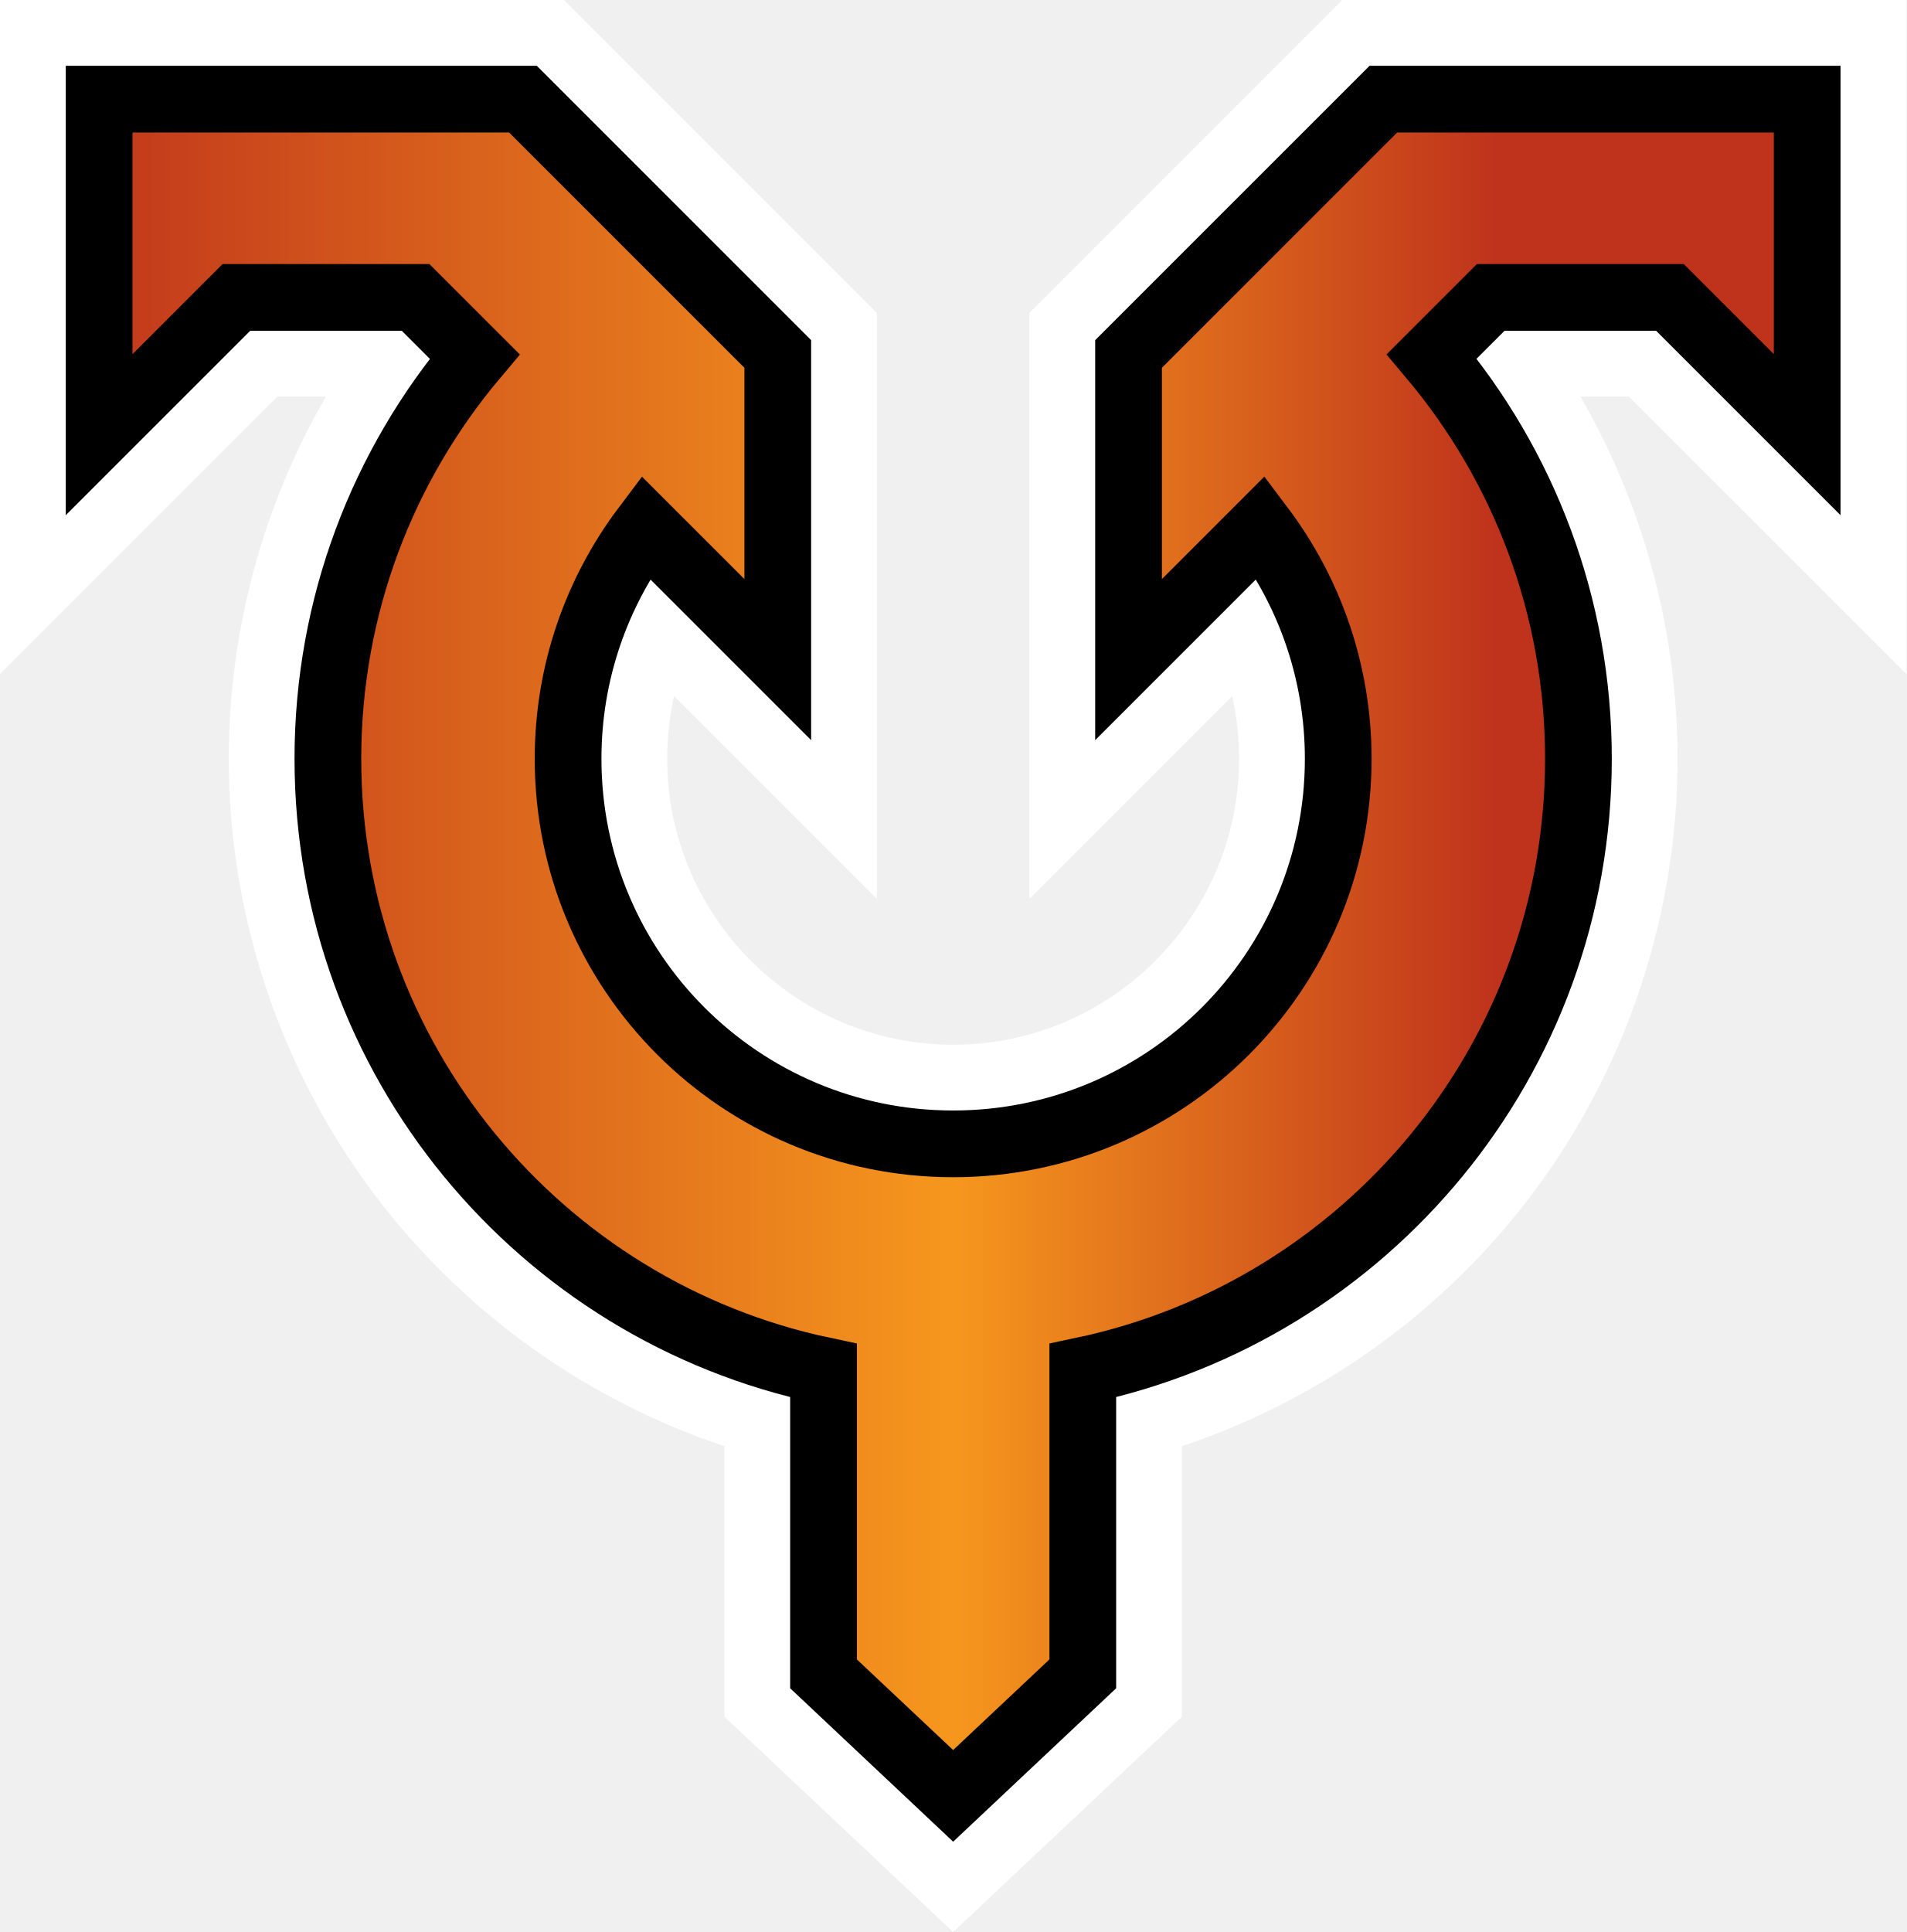
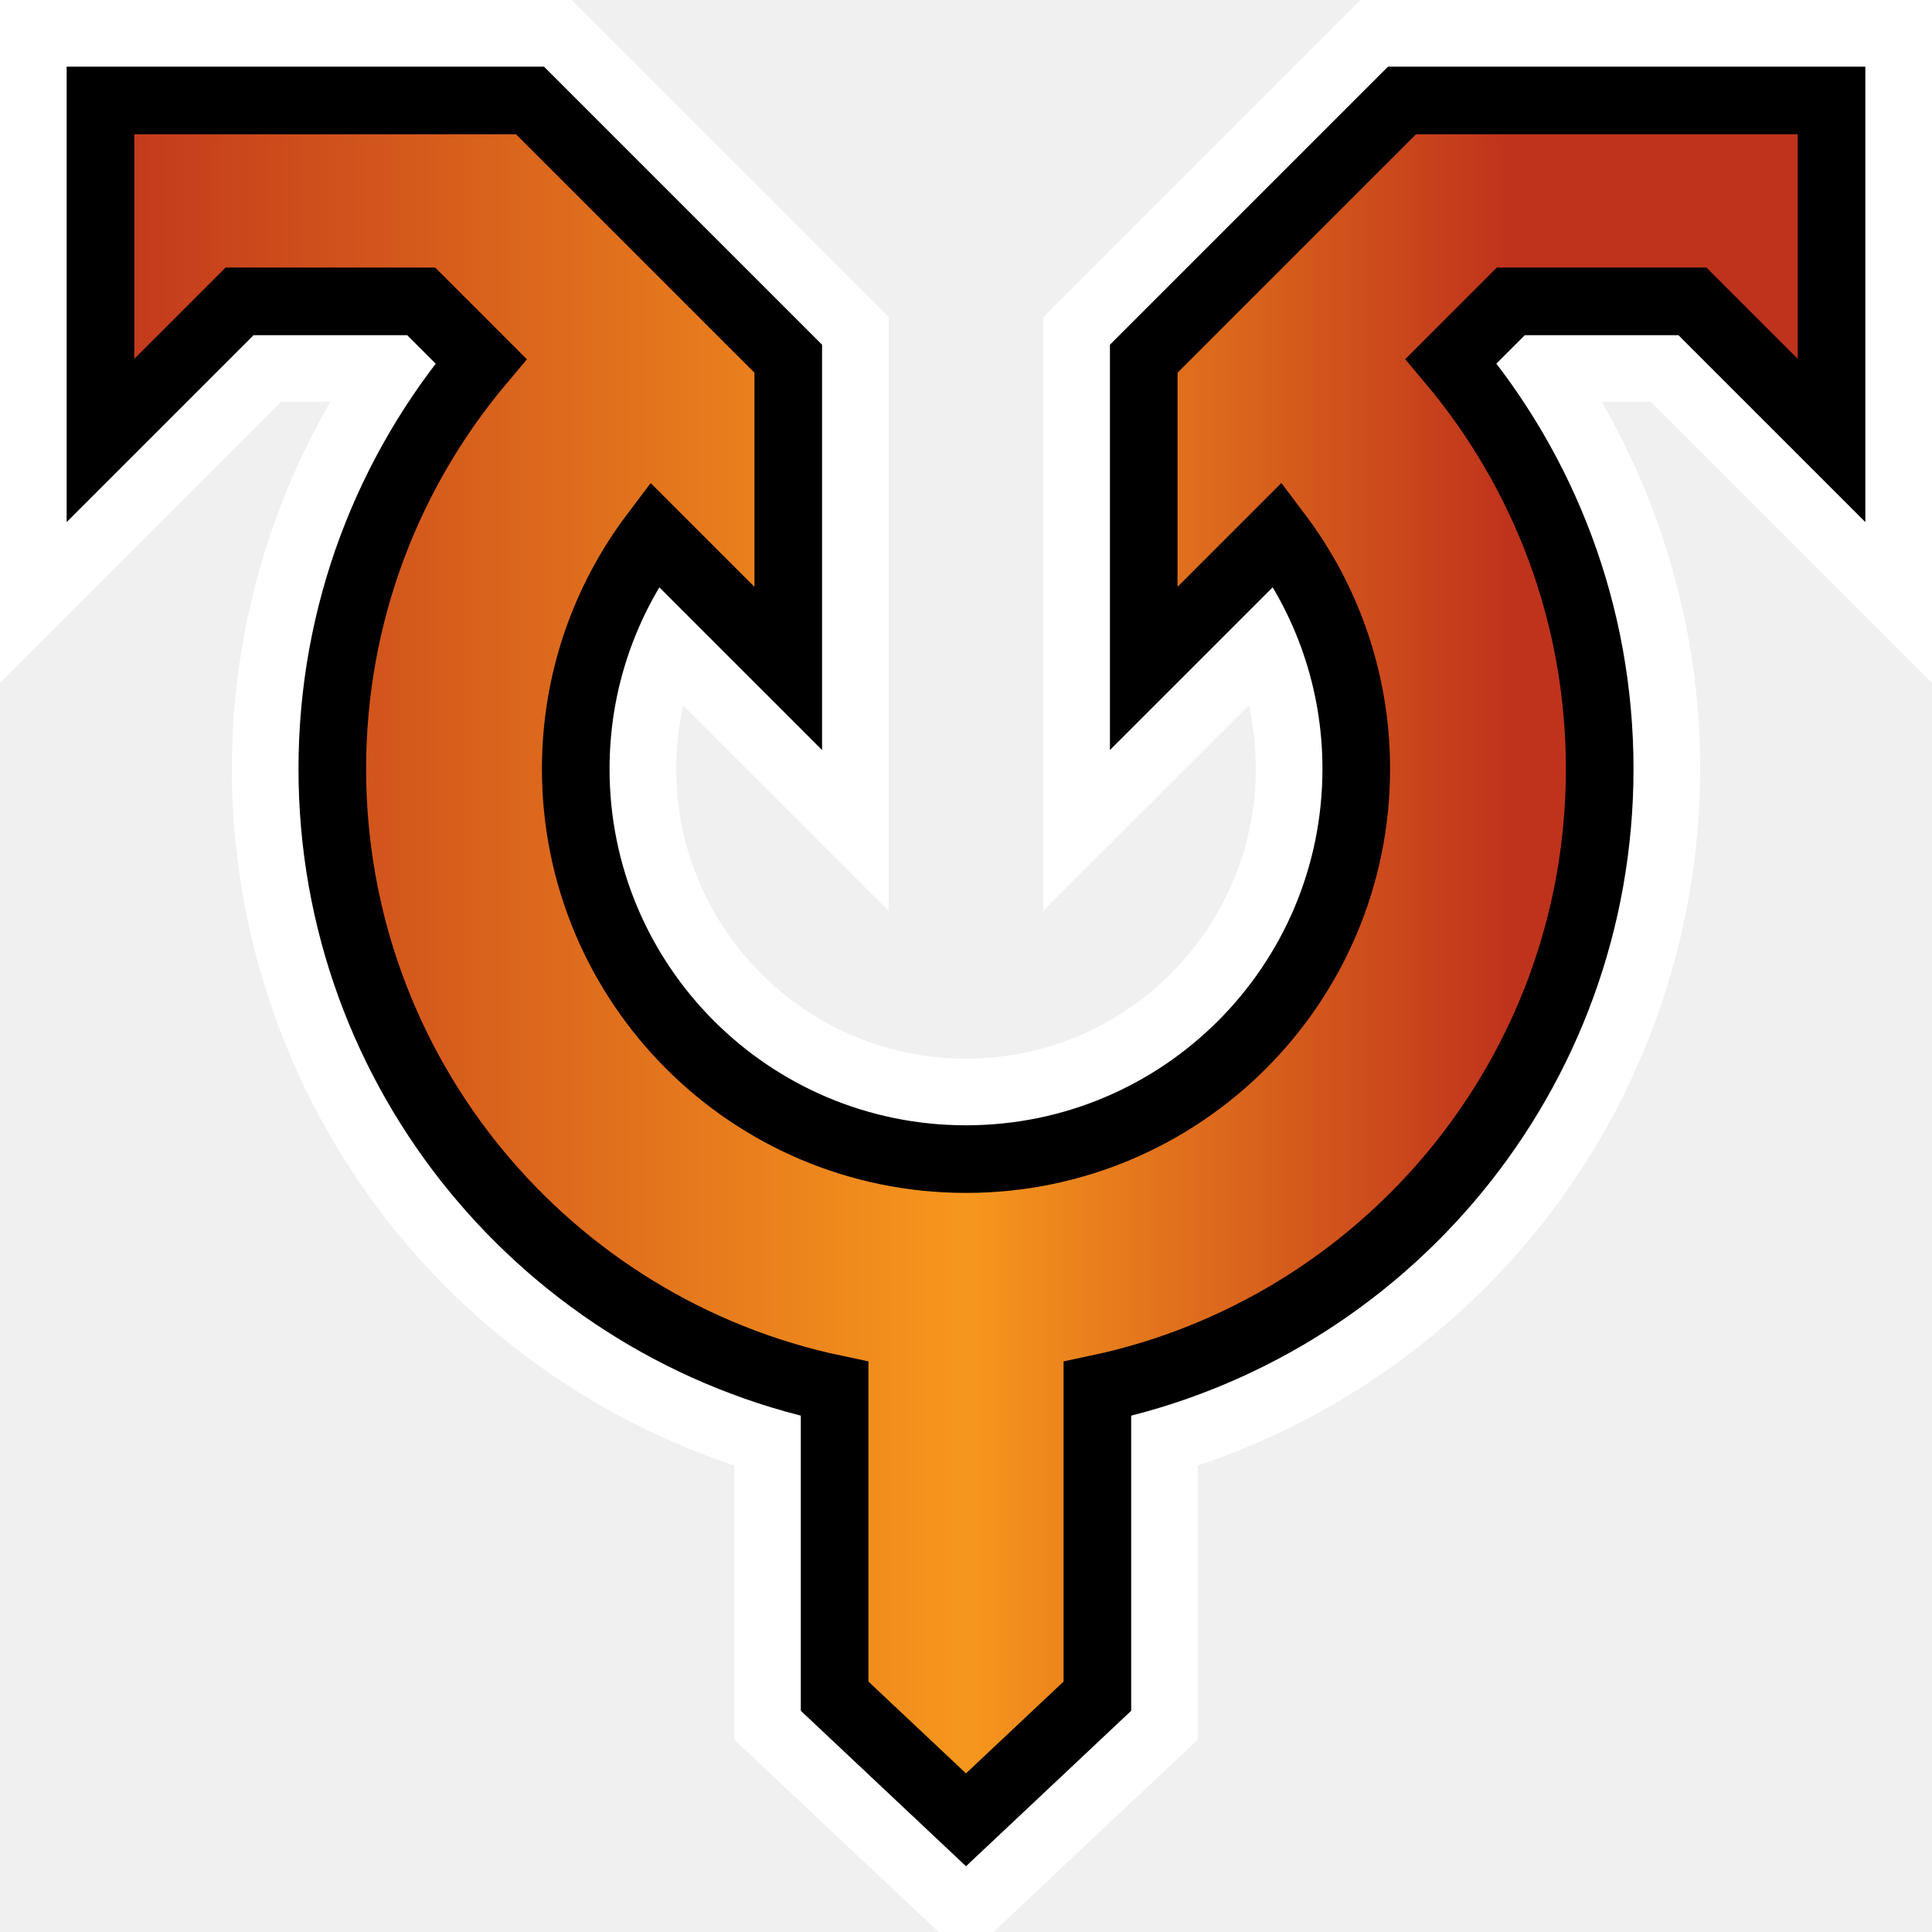
- <svg xmlns="http://www.w3.org/2000/svg" xmlns:xlink="http://www.w3.org/1999/xlink" version="1.1" width="600" height="608" id="svg2" xml:space="preserve">
+ <svg xmlns="http://www.w3.org/2000/svg" xmlns:xlink="http://www.w3.org/1999/xlink" version="1.1" width="600" height="600" id="svg2" xml:space="preserve">
  <defs id="defs6">
    <clipPath id="clipPath16">
      <path d="M 0,304 300,304 300,0 0,0 0,304 z" id="path18" />
    </clipPath>
    <linearGradient x1="0" y1="0" x2="1" y2="0" id="linearGradient36" gradientUnits="userSpaceOnUse" gradientTransform="matrix(284.4009,0,0,-284.4009,7.799805,154.9102)" spreadMethod="pad">
      <stop id="stop38" style="stop-color:#bf331c;stop-opacity:1" offset="0" />
      <stop id="stop40" style="stop-color:#f6971d;stop-opacity:1" offset="0.5" />
      <stop id="stop42" style="stop-color:#f6971d;stop-opacity:1" offset="0.5" />
      <stop id="stop44" style="stop-color:#bf331c;stop-opacity:1" offset="0.8" />
      <stop id="stop46" style="stop-color:#bf331c;stop-opacity:1" offset="1" />
    </linearGradient>
    <clipPath id="clipPath54">
      <path d="M 0,304 300,304 300,0 0,0 0,304 z" id="path56" />
    </clipPath>
    <linearGradient x1="0" y1="0" x2="1" y2="0" id="linearGradient3053" xlink:href="#linearGradient36" gradientUnits="userSpaceOnUse" gradientTransform="matrix(284.4009,0,0,-284.4009,7.799805,154.9102)" spreadMethod="pad" />
    <linearGradient x1="0" y1="0" x2="1" y2="0" id="linearGradient3061" xlink:href="#linearGradient36" gradientUnits="userSpaceOnUse" gradientTransform="matrix(284.4009,0,0,-284.4009,7.799805,154.9102)" spreadMethod="pad" />
    <linearGradient x1="0" y1="0" x2="1" y2="0" id="linearGradient3066" xlink:href="#linearGradient36" gradientUnits="userSpaceOnUse" gradientTransform="matrix(284.4009,0,0,-284.4009,7.799805,154.9102)" spreadMethod="pad" />
    <linearGradient x1="0" y1="0" x2="1" y2="0" id="linearGradient3069" xlink:href="#linearGradient36" gradientUnits="userSpaceOnUse" gradientTransform="matrix(284.4009,0,0,-284.4009,343.7998,154.9102)" spreadMethod="pad" />
  </defs>
  <g transform="matrix(2,0,0,-2,-672.0008,608)" id="g10">
    <path d="m 620.399,304 -66.695,0 -6.462,0 -4.57,-4.568 -40.103,-40.101 -4.569,-4.569 0,-6.461 0,-48.093 0,-37.657 26.63,26.626 5.291,5.29 c 0.715,-3.202 1.079,-6.5 1.079,-9.858 0,-24.812 -20.187,-44.997 -45,-44.997 -24.814,0 -45,20.185 -45,44.997 0,3.355 0.365,6.653 1.082,9.856 l 5.287,-5.288 26.631,-26.626 0,37.657 0,48.093 0,6.461 -4.57,4.569 -40.102,40.101 -4.57,4.568 -6.462,0 -66.697,0 -15.599,0 0,-15.6 0,-52.795 0,-37.659 26.63,26.629 17.032,17.029 7.633,0 c -9.951,-17.225 -15.295,-36.899 -15.295,-56.997 0,-26.298 9.174,-51.961 25.834,-72.257 13.687,-16.676 31.889,-29.141 52.166,-35.907 l 0,-35.824 0,-6.74 4.908,-4.619 20.4,-19.198 10.692,-10.062 10.691,10.062 20.4,19.198 4.909,4.619 0,6.74 0,35.824 c 20.275,6.766 38.478,19.231 52.166,35.907 16.659,20.296 25.834,45.959 25.834,72.257 0,20.1 -5.339,39.773 -15.281,56.997 l 7.618,0 17.032,-17.029 26.631,-26.629 0,37.659 0,52.795 0,15.6 -15.601,0 z" id="path22" style="fill:#ffffff;fill-opacity:1;fill-rule:nonzero;stroke:none" />
    <path d="m 553.704,288.4 -40.104,-40.099 0,-48.093 20.817,20.815 c 7.642,-10.136 12.183,-22.74 12.183,-36.413 l 0,0 c 0,-33.468 -27.131,-60.596 -60.6,-60.596 l 0,0 c -33.47,0 -60.599,27.128 -60.599,60.596 l 0,0 c 0,13.673 4.548,26.269 12.19,36.404 l 0,0 20.809,-20.806 0,48.093 -40.103,40.099 -66.697,0 0,-52.794 21.601,21.597 28.199,0 9.299,-9.297 C 396.292,230.799 387.6,208.724 387.6,184.607 l 0,0 c 0,-47.344 33.447,-86.867 78,-96.26 l 0,0 0,-47.728 20.4,-19.198 20.401,19.198 0,47.728 c 44.551,9.393 77.999,48.916 77.999,96.26 l 0,0 c 0,24.117 -8.682,46.201 -23.085,63.312 l 0,0 9.284,9.284 28.201,0 21.599,-21.597 0,52.794 -66.695,0 z" id="path48" style="fill:url(#linearGradient3069);stroke:none" />
    <path d="m 513.6,200.208 20.817,20.814 c 7.642,-10.135 12.183,-22.74 12.183,-36.413 0,-33.466 -27.131,-60.595 -60.6,-60.595 -33.469,0 -60.599,27.129 -60.599,60.595 0,13.673 4.549,26.27 12.19,36.405 l 20.81,-20.806 0,48.093 -40.104,40.099 -66.697,0 0,-52.795 21.601,21.598 28.2,0 9.299,-9.297 c -14.408,-17.107 -23.1,-39.181 -23.1,-63.299 0,-47.344 33.447,-86.867 78,-96.26 l 0,-47.728 20.4,-19.198 20.401,19.198 0,47.728 c 44.552,9.393 78,48.916 78,96.26 0,24.118 -8.683,46.201 -23.085,63.312 l 9.284,9.284 28.2,0 21.6,-21.598 0,52.795 -66.696,0 -40.104,-40.099 0,-48.093 z" id="path60" style="fill:none;stroke:#000000;stroke-width:10.5;stroke-linecap:butt;stroke-linejoin:miter;stroke-miterlimit:4;stroke-opacity:1;stroke-dasharray:none" />
  </g>
</svg>
